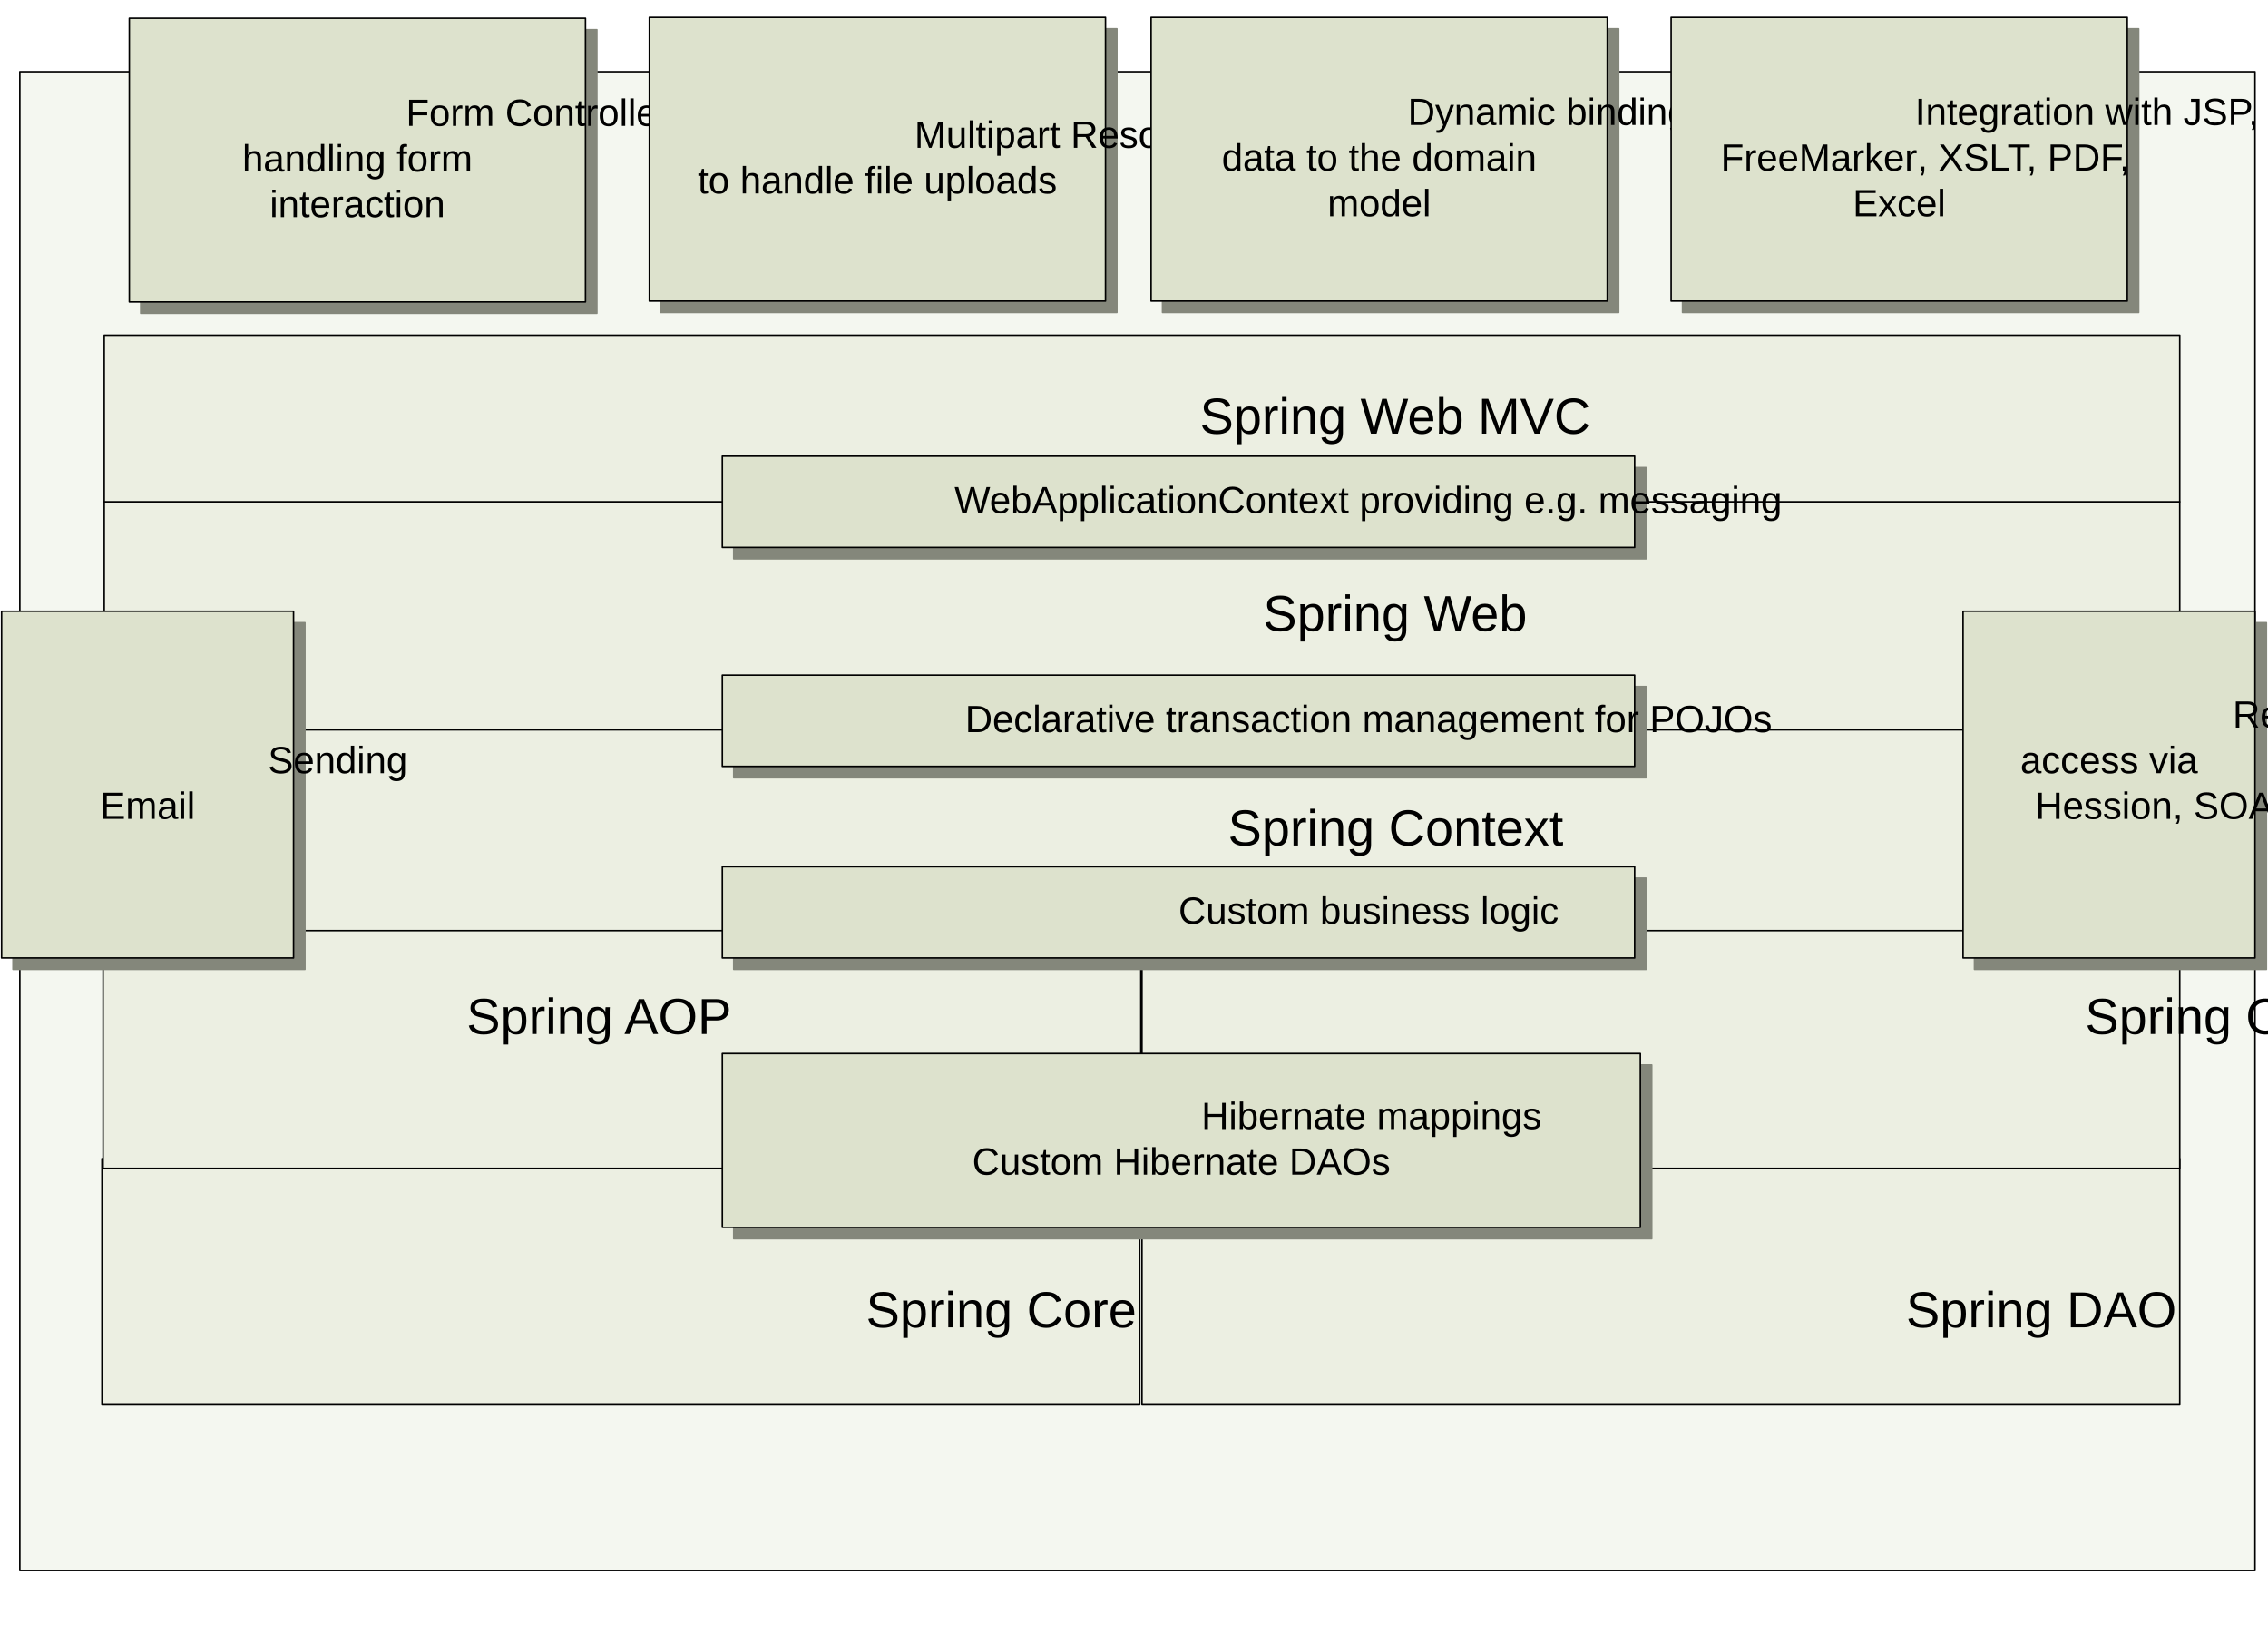
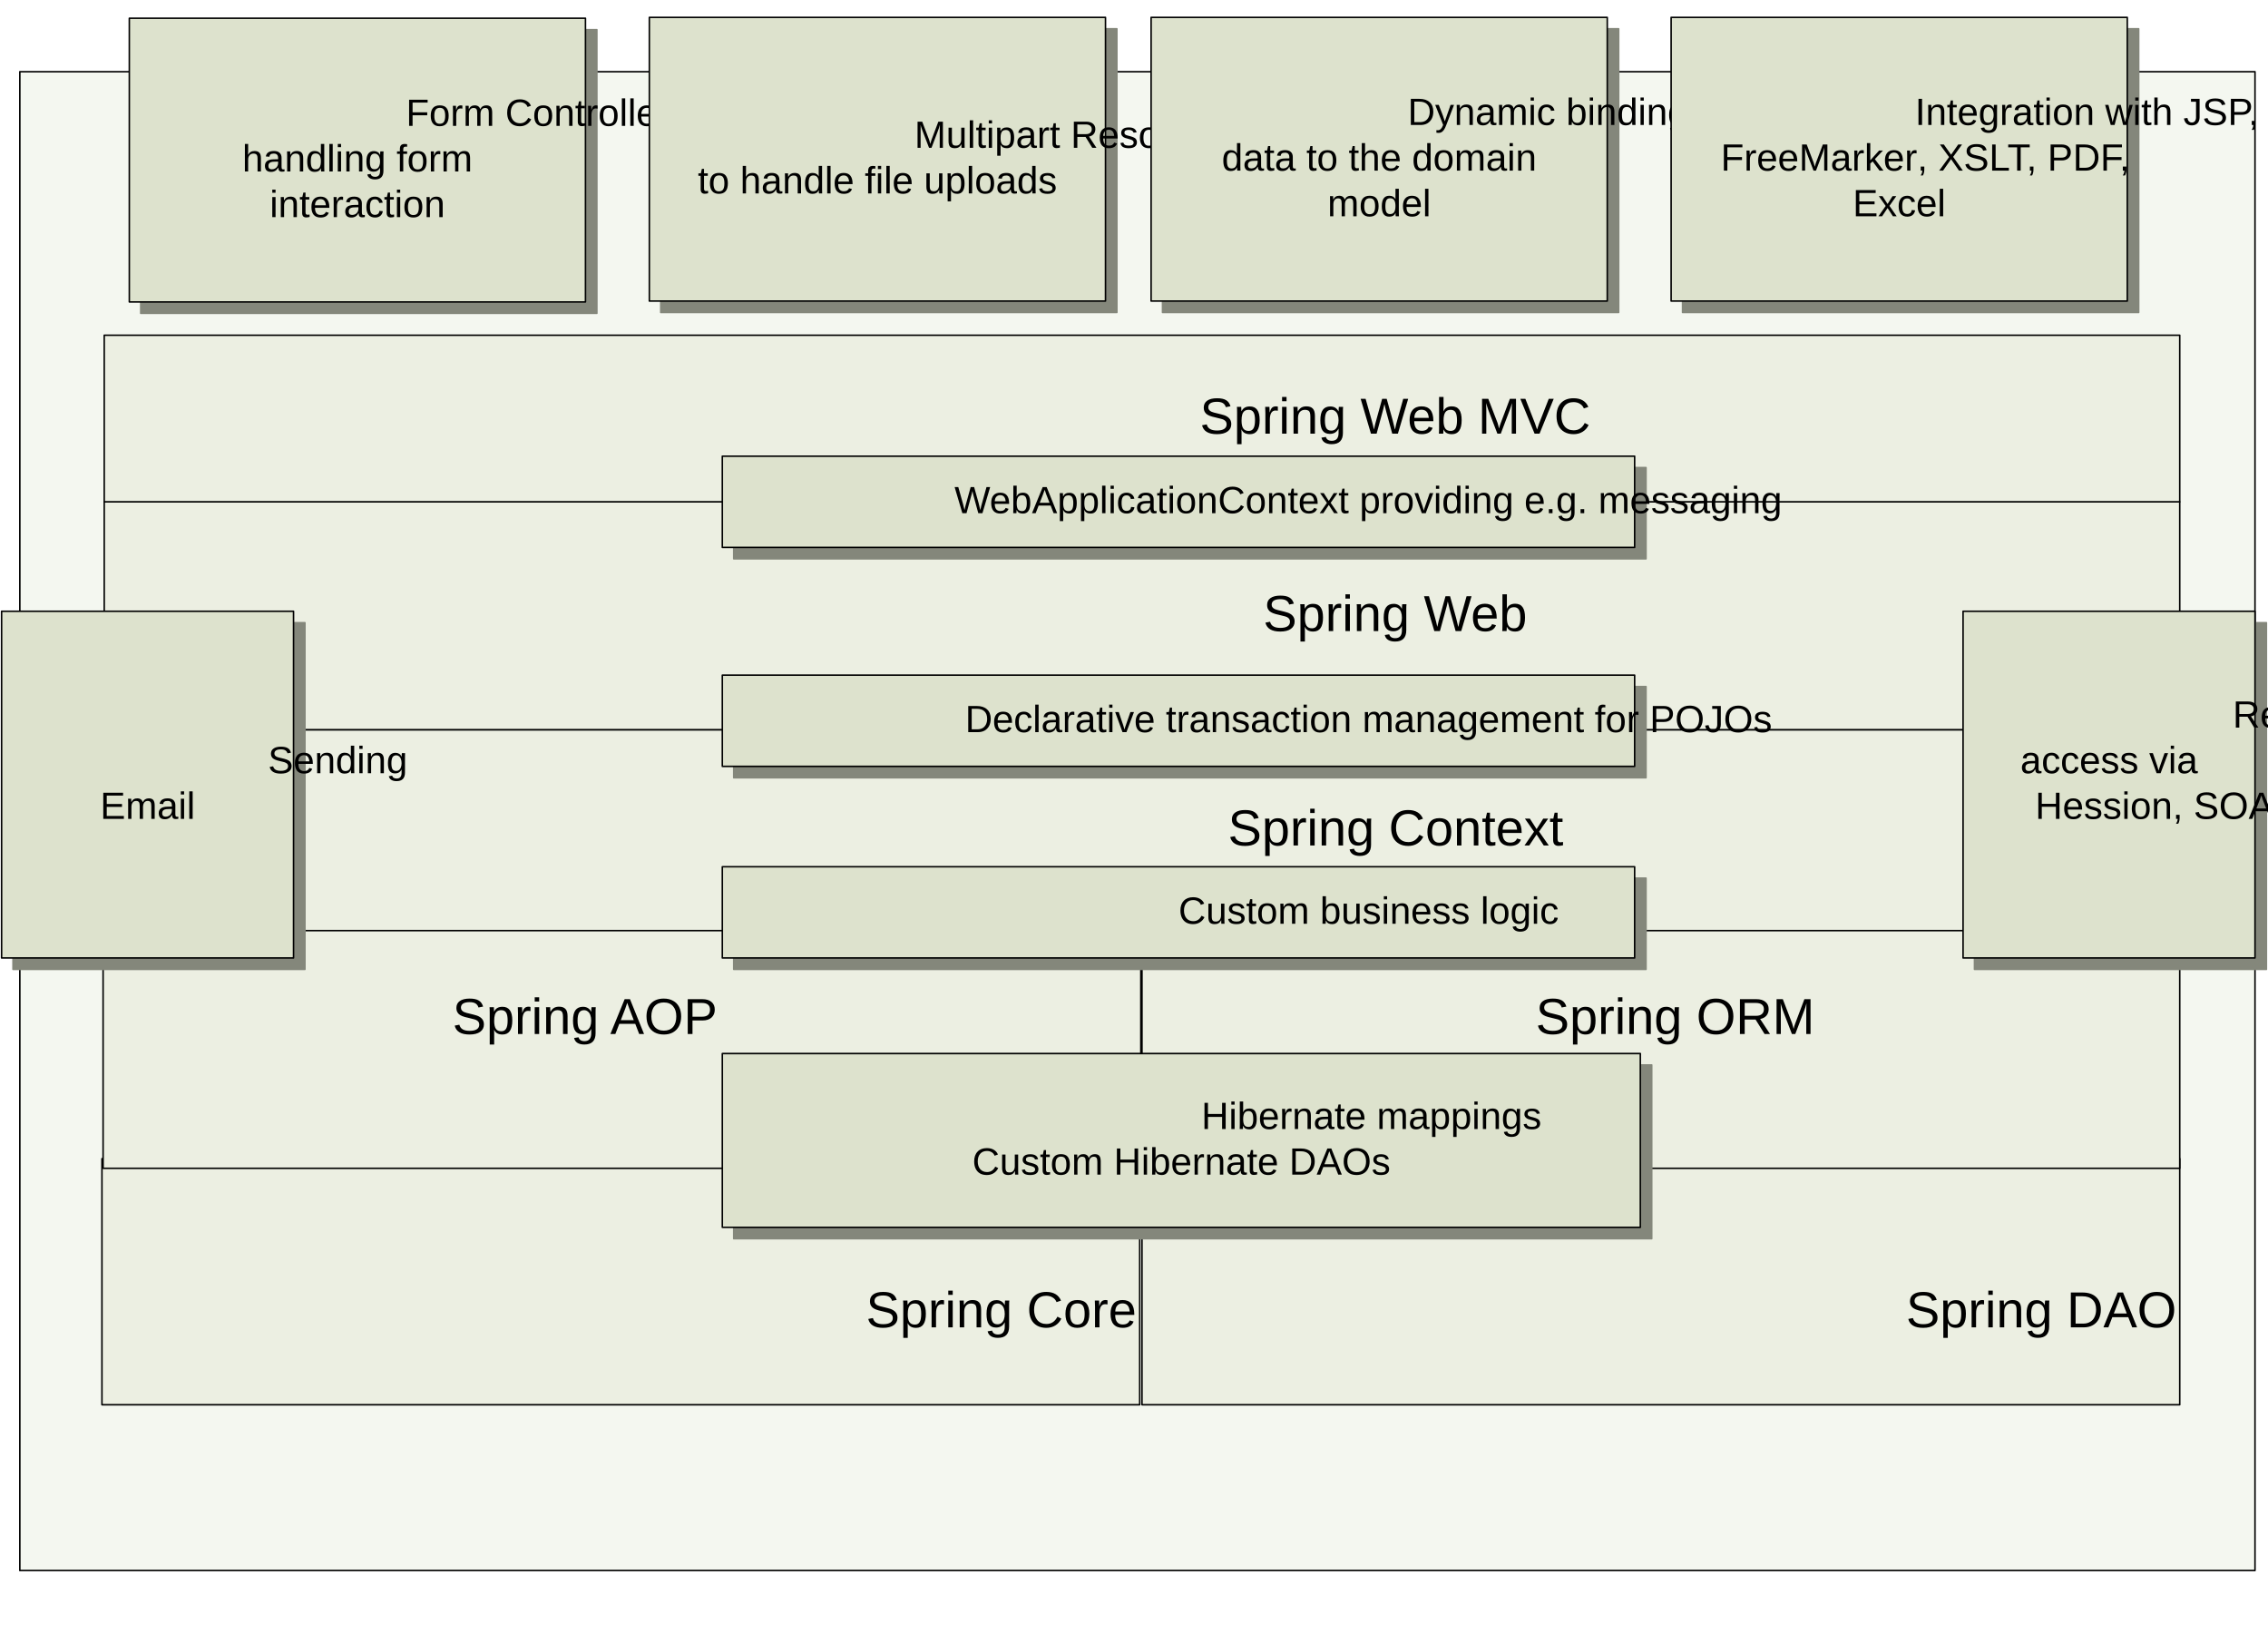
<svg xmlns="http://www.w3.org/2000/svg" xmlns:ns1="http://schemas.microsoft.com/visio/2003/SVGExtensions/" width="4.972in" height="3.6in" viewBox="0 0 357.96 259.199" xml:space="preserve" color-interpolation-filters="sRGB" class="st9">
  <ns1:documentProperties ns1:langID="1033" ns1:viewMarkup="false" />
  <style type="text/css">
	
		.st1 {fill:#f4f7f0;stroke:#000000;stroke-linecap:round;stroke-linejoin:round;stroke-width:0.24}
		.st2 {fill:#000000;font-family:Arial;font-size:0.667em}
		.st3 {fill:#ecefe2;stroke:#000000;stroke-linecap:round;stroke-linejoin:round;stroke-width:0.24}
		.st4 {visibility:visible}
		.st5 {fill:#84877b;stroke:#84877b;stroke-linecap:round;stroke-linejoin:round;stroke-width:0.24}
		.st6 {fill:#dde2cd;stroke:#000000;stroke-linecap:round;stroke-linejoin:round;stroke-width:0.24}
		.st7 {fill:#000000;font-family:Arial;font-size:0.5em}
		.st8 {font-size:1em}
		.st9 {fill:none;fill-rule:evenodd;font-size:12;overflow:visible;stroke-linecap:square;stroke-miterlimit:3}
	
	</style>
  <g ns1:mID="0" ns1:index="1" ns1:groupContext="foregroundPage">
    <ns1:pageProperties ns1:drawingScale="1" ns1:pageScale="1" ns1:drawingUnits="0" ns1:shadowOffsetX="9" ns1:shadowOffsetY="-9" />
    <g id="shape1-1" ns1:mID="1" ns1:groupContext="shape" transform="translate(3.12,-11.3134)">
      <ns1:userDefs>
        <ns1:ud ns1:nameU="visVersion" ns1:val="VT0(11):26" />
      </ns1:userDefs>
      <ns1:textBlock ns1:margins="rect(4,4,4,4)" />
      <ns1:textRect cx="176.4" cy="140.913" width="352.8" height="236.571" />
      <rect x="0" y="22.627" width="352.8" height="236.571" class="st1" />
      <text x="116.6" y="248.91" class="st2" ns1:langID="1033">
        <ns1:paragraph ns1:horizAlign="1" />
        <ns1:tabList />
        <ns1:newlineChar />
        <ns1:newlineChar />
        <ns1:newlineChar />
        <ns1:newlineChar />
        <ns1:newlineChar />
        <ns1:newlineChar />
        <ns1:newlineChar />
        <ns1:newlineChar />
        <ns1:newlineChar />
        <ns1:newlineChar />
        <ns1:newlineChar />
        <ns1:newlineChar />
        <ns1:newlineChar />
        <ns1:newlineChar />
        <ns1:newlineChar />
        <ns1:newlineChar />
        <ns1:newlineChar />
        <ns1:newlineChar />
        <ns1:newlineChar />
        <ns1:newlineChar />
        <ns1:newlineChar />
        <ns1:newlineChar />
        <ns1:newlineChar />
-         <ns1:newlineChar />Servlet Container (Tomcat / Jetty)<ns1:newlineChar />
+         <ns1:newlineChar />Servlet Container (Tomcat / Jetty)
+ 				<ns1:newlineChar />
        <ns1:newlineChar />
      </text>
    </g>
    <g id="shape2-4" ns1:mID="2" ns1:groupContext="shape" transform="translate(16.08,-37.4777)">
      <ns1:userDefs>
        <ns1:ud ns1:nameU="visVersion" ns1:val="VT0(11):26" />
      </ns1:userDefs>
      <ns1:textBlock ns1:margins="rect(4,4,4,4)" />
      <ns1:textRect cx="81.9" cy="239.778" width="163.8" height="38.841" />
      <rect x="0" y="220.357" width="163.8" height="38.841" class="st3" />
      <text x="60.56" y="246.98" class="st2" ns1:langID="1033">
        <ns1:paragraph ns1:horizAlign="1" />
        <ns1:tabList />
        <ns1:newlineChar />Spring Core</text>
    </g>
    <g id="shape3-7" ns1:mID="3" ns1:groupContext="shape" transform="translate(180.24,-37.4777)">
      <ns1:userDefs>
        <ns1:ud ns1:nameU="visVersion" ns1:val="VT0(11):26" />
      </ns1:userDefs>
      <ns1:textBlock ns1:margins="rect(4,4,4,4)" />
      <ns1:textRect cx="81.9" cy="239.778" width="163.81" height="38.841" />
      <rect x="0" y="220.357" width="163.8" height="38.841" class="st3" />
      <text x="60.56" y="246.98" class="st2" ns1:langID="1033">
        <ns1:paragraph ns1:horizAlign="1" />
        <ns1:tabList />
        <ns1:newlineChar />Spring DAO</text>
    </g>
    <g id="shape4-10" ns1:mID="4" ns1:groupContext="shape" transform="translate(180.24,-74.7955)">
      <ns1:userDefs>
        <ns1:ud ns1:nameU="visVersion" ns1:val="VT0(11):26" />
      </ns1:userDefs>
      <ns1:textBlock ns1:margins="rect(4,4,4,4)" />
      <ns1:textRect cx="81.9" cy="240.395" width="163.8" height="37.607" />
      <rect x="0" y="221.591" width="163.8" height="37.607" class="st3" />
      <text x="11" y="238" class="st2" ns1:langID="1033">
        <ns1:paragraph ns1:horizAlign="1" />
-         <ns1:tabList />                                            Spring ORM                          <ns1:newlineChar />
+         <ns1:tabList />
+ 				Spring ORM
+ 				<ns1:newlineChar />
      </text>
    </g>
    <g id="shape5-13" ns1:mID="5" ns1:groupContext="shape" transform="translate(16.44,-143.999)">
      <ns1:userDefs>
        <ns1:ud ns1:nameU="visVersion" ns1:val="VT0(11):26" />
      </ns1:userDefs>
      <ns1:textBlock ns1:margins="rect(4,4,4,4)" />
      <ns1:textRect cx="163.8" cy="241.199" width="327.6" height="36" />
      <rect x="0" y="223.199" width="327.6" height="36" class="st3" />
      <text x="142.9" y="243.6" class="st2" ns1:langID="1033">
        <ns1:paragraph ns1:horizAlign="1" />
        <ns1:tabList />Spring Web</text>
    </g>
    <g id="shape7-16" ns1:mID="7" ns1:groupContext="shape" transform="translate(16.26,-74.7955)">
      <ns1:userDefs>
        <ns1:ud ns1:nameU="visVersion" ns1:val="VT0(11):26" />
      </ns1:userDefs>
      <ns1:textBlock ns1:margins="rect(4,4,4,4)" />
      <ns1:textRect cx="81.9" cy="240.395" width="163.8" height="37.607" />
      <rect x="0" y="221.591" width="163.8" height="37.607" class="st3" />
      <text x="4" y="238" class="st2" ns1:langID="1033">
        <ns1:paragraph />
-         <ns1:tabList />      Spring AOP<ns1:newlineChar />
+         <ns1:tabList />
+ 				Spring AOP
+ 				<ns1:newlineChar />
      </text>
    </g>
    <g id="shape9-19" ns1:mID="9" ns1:groupContext="shape" transform="translate(114,-65.4848)">
      <ns1:userDefs>
        <ns1:ud ns1:nameU="visVersion" ns1:val="VT0(11):26" />
      </ns1:userDefs>
      <ns1:textBlock ns1:margins="rect(4,4,4,4)" />
      <ns1:textRect cx="72.45" cy="245.484" width="144.91" height="27.429" />
      <g id="shadow9-20" ns1:groupContext="shadow" ns1:shadowOffsetX="1.8" ns1:shadowOffsetY="-1.8" ns1:shadowType="1" transform="matrix(1,0,0,1,1.8,1.8)" class="st4">
        <rect x="0" y="231.77" width="144.9" height="27.429" class="st5" />
      </g>
      <rect x="0" y="231.77" width="144.9" height="27.429" class="st6" />
      <text x="45.6" y="243.68" class="st7" ns1:langID="1033">
        <ns1:paragraph ns1:horizAlign="1" />
-         <ns1:tabList />Hibernate mappings<ns1:newlineChar />
+         <ns1:tabList />Hibernate mappings
+ 				<ns1:newlineChar />
        <tspan x="39.44" dy="1.2em" class="st8">Custom Hibernate DAOs</tspan>
      </text>
    </g>
    <g id="shape10-25" ns1:mID="10" ns1:groupContext="shape" transform="translate(16.44,-179.999)">
      <ns1:userDefs>
        <ns1:ud ns1:nameU="visVersion" ns1:val="VT0(11):26" />
      </ns1:userDefs>
      <ns1:textBlock ns1:margins="rect(4,4,4,4)" />
      <ns1:textRect cx="163.8" cy="246.052" width="327.6" height="26.293" />
      <rect x="0" y="232.906" width="327.6" height="26.293" class="st3" />
      <text x="132.9" y="248.45" class="st2" ns1:langID="1033">
        <ns1:paragraph ns1:horizAlign="1" />
        <ns1:tabList />Spring Web MVC</text>
    </g>
    <g id="shape6-28" ns1:mID="6" ns1:groupContext="shape" transform="translate(20.4,-211.542)">
      <ns1:userDefs>
        <ns1:ud ns1:nameU="visVersion" ns1:val="VT0(11):26" />
      </ns1:userDefs>
      <ns1:textBlock ns1:margins="rect(4,4,4,4)" />
      <ns1:textRect cx="36" cy="236.81" width="72" height="44.777" />
      <g id="shadow6-29" ns1:groupContext="shadow" ns1:shadowOffsetX="1.8" ns1:shadowOffsetY="-1.8" ns1:shadowType="1" transform="matrix(1,0,0,1,1.8,1.8)" class="st4">
        <rect x="0" y="214.421" width="72" height="44.777" class="st5" />
      </g>
      <rect x="0" y="214.421" width="72" height="44.777" class="st6" />
      <text x="13.66" y="231.41" class="st7" ns1:langID="1033">
        <ns1:paragraph ns1:horizAlign="1" />
-         <ns1:tabList />Form Controllers <tspan x="17.82" dy="1.2em" class="st8">handling form </tspan>
+         <ns1:tabList />Form Controllers
+ 				<tspan x="17.82" dy="1.2em" class="st8">handling form </tspan>
        <tspan x="22.16" dy="1.2em" class="st8">interaction</tspan>
      </text>
    </g>
    <g id="shape11-35" ns1:mID="11" ns1:groupContext="shape" transform="translate(102.48,-211.679)">
      <ns1:userDefs>
        <ns1:ud ns1:nameU="visVersion" ns1:val="VT0(11):26" />
      </ns1:userDefs>
      <ns1:textBlock ns1:margins="rect(4,4,4,4)" />
      <ns1:textRect cx="36" cy="236.81" width="72" height="44.777" />
      <g id="shadow11-36" ns1:groupContext="shadow" ns1:shadowOffsetX="1.8" ns1:shadowOffsetY="-1.8" ns1:shadowType="1" transform="matrix(1,0,0,1,1.8,1.8)" class="st4">
        <rect x="0" y="214.421" width="72" height="44.777" class="st5" />
      </g>
      <rect x="0" y="214.421" width="72" height="44.777" class="st6" />
      <text x="11.83" y="235.01" class="st7" ns1:langID="1033">
        <ns1:paragraph ns1:horizAlign="1" />
-         <ns1:tabList />Multipart Resolver<ns1:newlineChar />
+         <ns1:tabList />Multipart Resolver
+ 				<ns1:newlineChar />
        <tspan x="7.65" dy="1.2em" class="st8">to handle file uploads</tspan>
      </text>
    </g>
    <g id="shape12-41" ns1:mID="12" ns1:groupContext="shape" transform="translate(181.68,-211.679)">
      <ns1:userDefs>
        <ns1:ud ns1:nameU="visVersion" ns1:val="VT0(11):26" />
      </ns1:userDefs>
      <ns1:textBlock ns1:margins="rect(4,4,4,4)" />
      <ns1:textRect cx="36" cy="236.81" width="72" height="44.777" />
      <g id="shadow12-42" ns1:groupContext="shadow" ns1:shadowOffsetX="1.8" ns1:shadowOffsetY="-1.8" ns1:shadowType="1" transform="matrix(1,0,0,1,1.8,1.8)" class="st4">
        <rect x="0" y="214.421" width="72" height="44.777" class="st5" />
      </g>
      <rect x="0" y="214.421" width="72" height="44.777" class="st6" />
      <text x="10.49" y="231.41" class="st7" ns1:langID="1033">
        <ns1:paragraph ns1:horizAlign="1" />
-         <ns1:tabList />Dynamic binding of <tspan x="11.15" dy="1.2em" class="st8">data to the domain </tspan>
+         <ns1:tabList />Dynamic binding of
+ 				<tspan x="11.15" dy="1.2em" class="st8">data to the domain </tspan>
        <tspan x="27.83" dy="1.2em" class="st8">model</tspan>
      </text>
    </g>
    <g id="shape13-48" ns1:mID="13" ns1:groupContext="shape" transform="translate(263.76,-211.679)">
      <ns1:userDefs>
        <ns1:ud ns1:nameU="visVersion" ns1:val="VT0(11):26" />
      </ns1:userDefs>
      <ns1:textBlock ns1:margins="rect(4,4,4,4)" />
      <ns1:textRect cx="36" cy="236.81" width="72" height="44.777" />
      <g id="shadow13-49" ns1:groupContext="shadow" ns1:shadowOffsetX="1.8" ns1:shadowOffsetY="-1.8" ns1:shadowType="1" transform="matrix(1,0,0,1,1.8,1.8)" class="st4">
        <rect x="0" y="214.421" width="72" height="44.777" class="st5" />
      </g>
      <rect x="0" y="214.421" width="72" height="44.777" class="st6" />
      <text x="8.49" y="231.41" class="st7" ns1:langID="1033">
        <ns1:paragraph ns1:horizAlign="1" />
-         <ns1:tabList />Integration with JSP, <tspan x="7.83" dy="1.2em" class="st8">FreeMarker</tspan>, XSLT, PDF, <tspan x="28.66" dy="1.2em" class="st8">Excel</tspan>
+         <ns1:tabList />Integration with JSP, <tspan x="7.83" dy="1.2em" class="st8">FreeMarker</tspan>, XSLT, PDF,
+ 				<tspan x="28.66" dy="1.2em" class="st8">Excel</tspan>
      </text>
    </g>
    <g id="shape15-55" ns1:mID="15" ns1:groupContext="shape" transform="translate(16.44,-112.319)">
      <ns1:userDefs>
        <ns1:ud ns1:nameU="visVersion" ns1:val="VT0(11):26" />
      </ns1:userDefs>
      <ns1:textBlock ns1:margins="rect(4,4,4,4)" />
      <ns1:textRect cx="163.8" cy="243.359" width="327.6" height="31.68" />
      <rect x="0" y="227.519" width="327.6" height="31.68" class="st3" />
      <text x="137.34" y="245.76" class="st2" ns1:langID="1033">
        <ns1:paragraph ns1:horizAlign="1" />
        <ns1:tabList />Spring Context</text>
    </g>
    <g id="shape8-58" ns1:mID="8" ns1:groupContext="shape" transform="translate(114,-138.239)">
      <ns1:userDefs>
        <ns1:ud ns1:nameU="visVersion" ns1:val="VT0(11):26" />
      </ns1:userDefs>
      <ns1:textBlock ns1:margins="rect(4,4,4,4)" />
      <ns1:textRect cx="72" cy="251.999" width="144" height="14.4" />
      <g id="shadow8-59" ns1:groupContext="shadow" ns1:shadowOffsetX="1.8" ns1:shadowOffsetY="-1.8" ns1:shadowType="1" transform="matrix(1,0,0,1,1.8,1.8)" class="st4">
        <rect x="0" y="244.799" width="144" height="14.4" class="st5" />
      </g>
      <rect x="0" y="244.799" width="144" height="14.4" class="st6" />
      <text x="8.31" y="253.8" class="st7" ns1:langID="1033">
        <ns1:paragraph ns1:horizAlign="1" />
        <ns1:tabList />Declarative transaction management for POJOs</text>
    </g>
    <g id="shape14-63" ns1:mID="14" ns1:groupContext="shape" transform="translate(114,-107.999)">
      <ns1:userDefs>
        <ns1:ud ns1:nameU="visVersion" ns1:val="VT0(11):26" />
      </ns1:userDefs>
      <ns1:textBlock ns1:margins="rect(4,4,4,4)" />
      <ns1:textRect cx="72" cy="251.999" width="144" height="14.4" />
      <g id="shadow14-64" ns1:groupContext="shadow" ns1:shadowOffsetX="1.8" ns1:shadowOffsetY="-1.8" ns1:shadowType="1" transform="matrix(1,0,0,1,1.8,1.8)" class="st4">
        <rect x="0" y="244.799" width="144" height="14.4" class="st5" />
      </g>
      <rect x="0" y="244.799" width="144" height="14.4" class="st6" />
      <text x="41.99" y="253.8" class="st7" ns1:langID="1033">
        <ns1:paragraph ns1:horizAlign="1" />
        <ns1:tabList />Custom business logic</text>
    </g>
    <g id="shape16-68" ns1:mID="16" ns1:groupContext="shape" transform="translate(0.24,-107.999)">
      <ns1:userDefs>
        <ns1:ud ns1:nameU="visVersion" ns1:val="VT0(11):26" />
      </ns1:userDefs>
      <ns1:textBlock ns1:margins="rect(4,4,4,4)" />
      <ns1:textRect cx="23.04" cy="231.839" width="46.08" height="54.72" />
      <g id="shadow16-69" ns1:groupContext="shadow" ns1:shadowOffsetX="1.8" ns1:shadowOffsetY="-1.8" ns1:shadowType="1" transform="matrix(1,0,0,1,1.8,1.8)" class="st4">
        <rect x="0" y="204.479" width="46.08" height="54.72" class="st5" />
      </g>
      <rect x="0" y="204.479" width="46.08" height="54.72" class="st6" />
      <text x="12.04" y="230.04" class="st7" ns1:langID="1033">
        <ns1:paragraph ns1:horizAlign="1" />
-         <ns1:tabList />Sending <tspan x="15.55" dy="1.2em" class="st8">Email</tspan>
+         <ns1:tabList />Sending
+ 				<tspan x="15.55" dy="1.2em" class="st8">Email</tspan>
      </text>
    </g>
    <g id="shape17-74" ns1:mID="17" ns1:groupContext="shape" transform="translate(309.84,-107.999)">
      <ns1:userDefs>
        <ns1:ud ns1:nameU="visVersion" ns1:val="VT0(11):26" />
      </ns1:userDefs>
      <ns1:textBlock ns1:margins="rect(4,4,4,4)" />
      <ns1:textRect cx="23.04" cy="231.839" width="46.08" height="54.72" />
      <g id="shadow17-75" ns1:groupContext="shadow" ns1:shadowOffsetX="1.8" ns1:shadowOffsetY="-1.8" ns1:shadowType="1" transform="matrix(1,0,0,1,1.8,1.8)" class="st4">
        <rect x="0" y="204.479" width="46.08" height="54.72" class="st5" />
      </g>
      <rect x="0" y="204.479" width="46.08" height="54.72" class="st6" />
      <text x="12.55" y="222.84" class="st7" ns1:langID="1033">
        <ns1:paragraph ns1:horizAlign="1" />
-         <ns1:tabList />Remote <tspan x="9.04" dy="1.2em" class="st8">access via<ns1:newlineChar />
+         <ns1:tabList />Remote
+ 				<tspan x="9.04" dy="1.2em" class="st8">access via<ns1:newlineChar />
        </tspan>
        <tspan x="11.38" dy="1.2em" class="st8">Hession</tspan>, SOAP</text>
    </g>
    <g id="shape18-82" ns1:mID="18" ns1:groupContext="shape" transform="translate(114,-172.799)">
      <ns1:userDefs>
        <ns1:ud ns1:nameU="visVersion" ns1:val="VT0(11):26" />
      </ns1:userDefs>
      <ns1:textBlock ns1:margins="rect(4,4,4,4)" />
      <ns1:textRect cx="72" cy="251.999" width="144" height="14.4" />
      <g id="shadow18-83" ns1:groupContext="shadow" ns1:shadowOffsetX="1.8" ns1:shadowOffsetY="-1.8" ns1:shadowType="1" transform="matrix(1,0,0,1,1.8,1.8)" class="st4">
        <rect x="0" y="244.799" width="144" height="14.4" class="st5" />
      </g>
      <rect x="0" y="244.799" width="144" height="14.4" class="st6" />
      <text x="6.63" y="253.8" class="st7" ns1:langID="1033">
        <ns1:paragraph ns1:horizAlign="1" />
        <ns1:tabList />WebApplicationContext providing e.g. messaging</text>
    </g>
  </g>
</svg>
